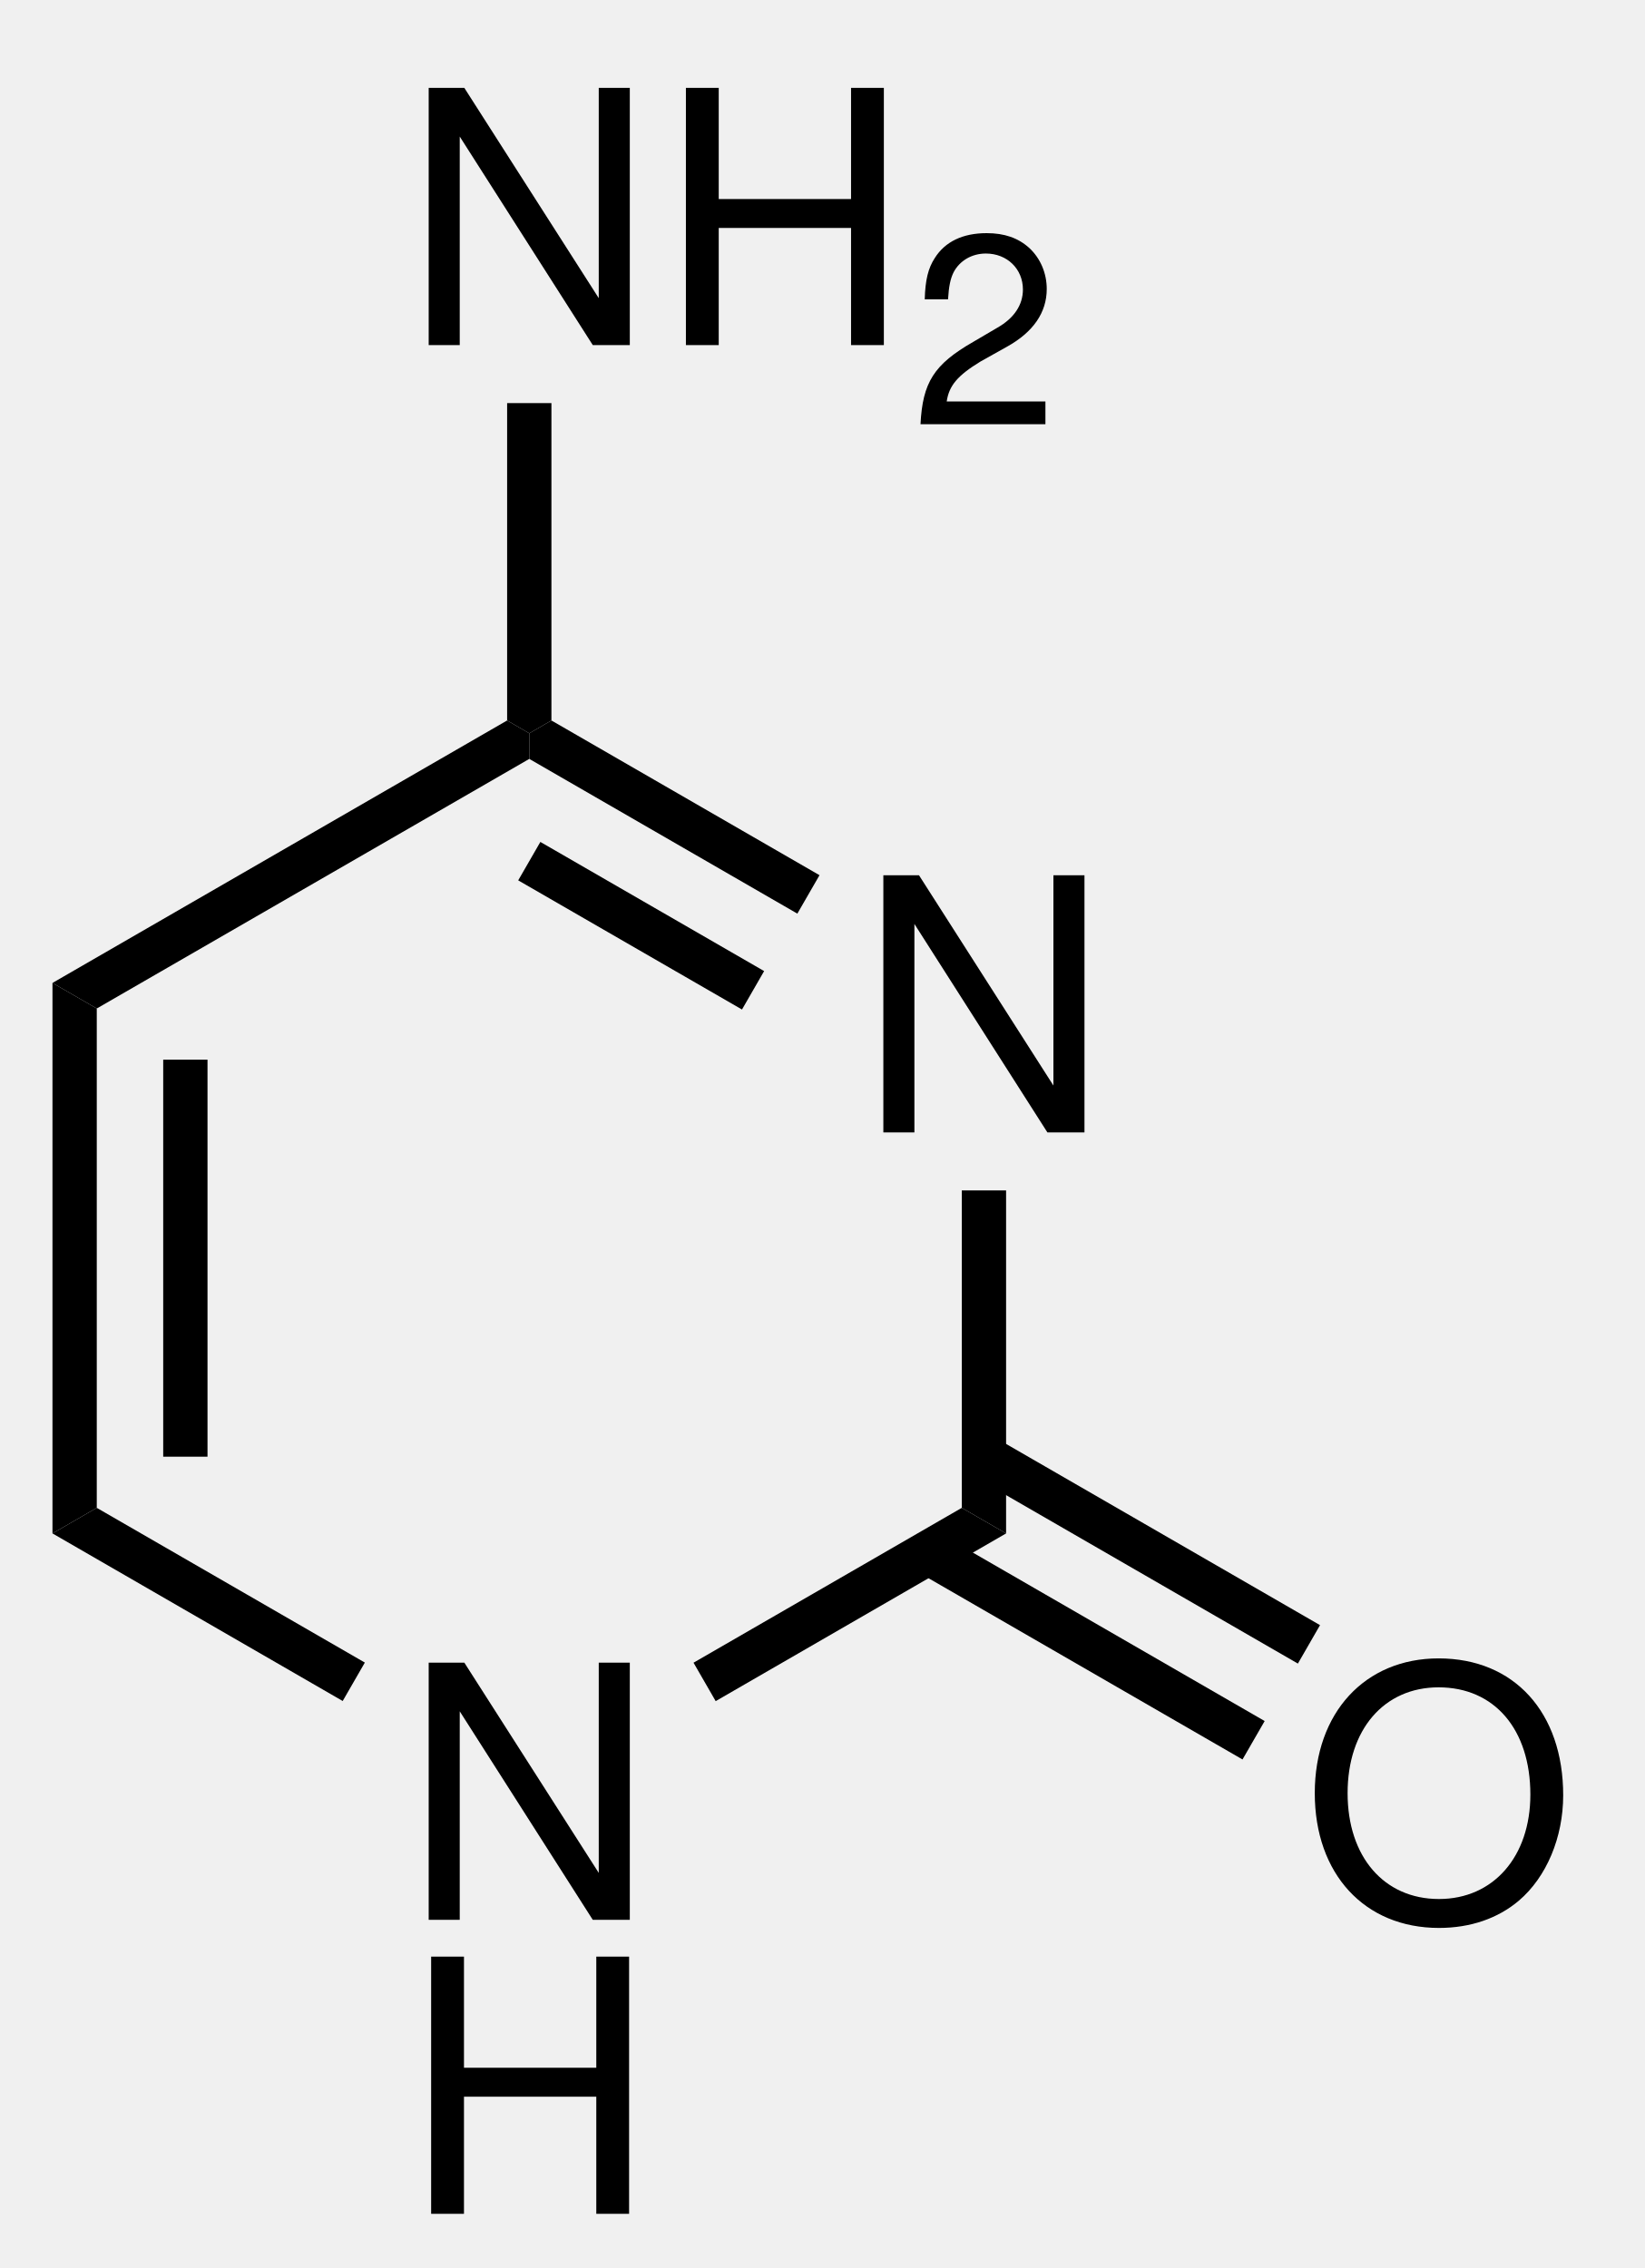
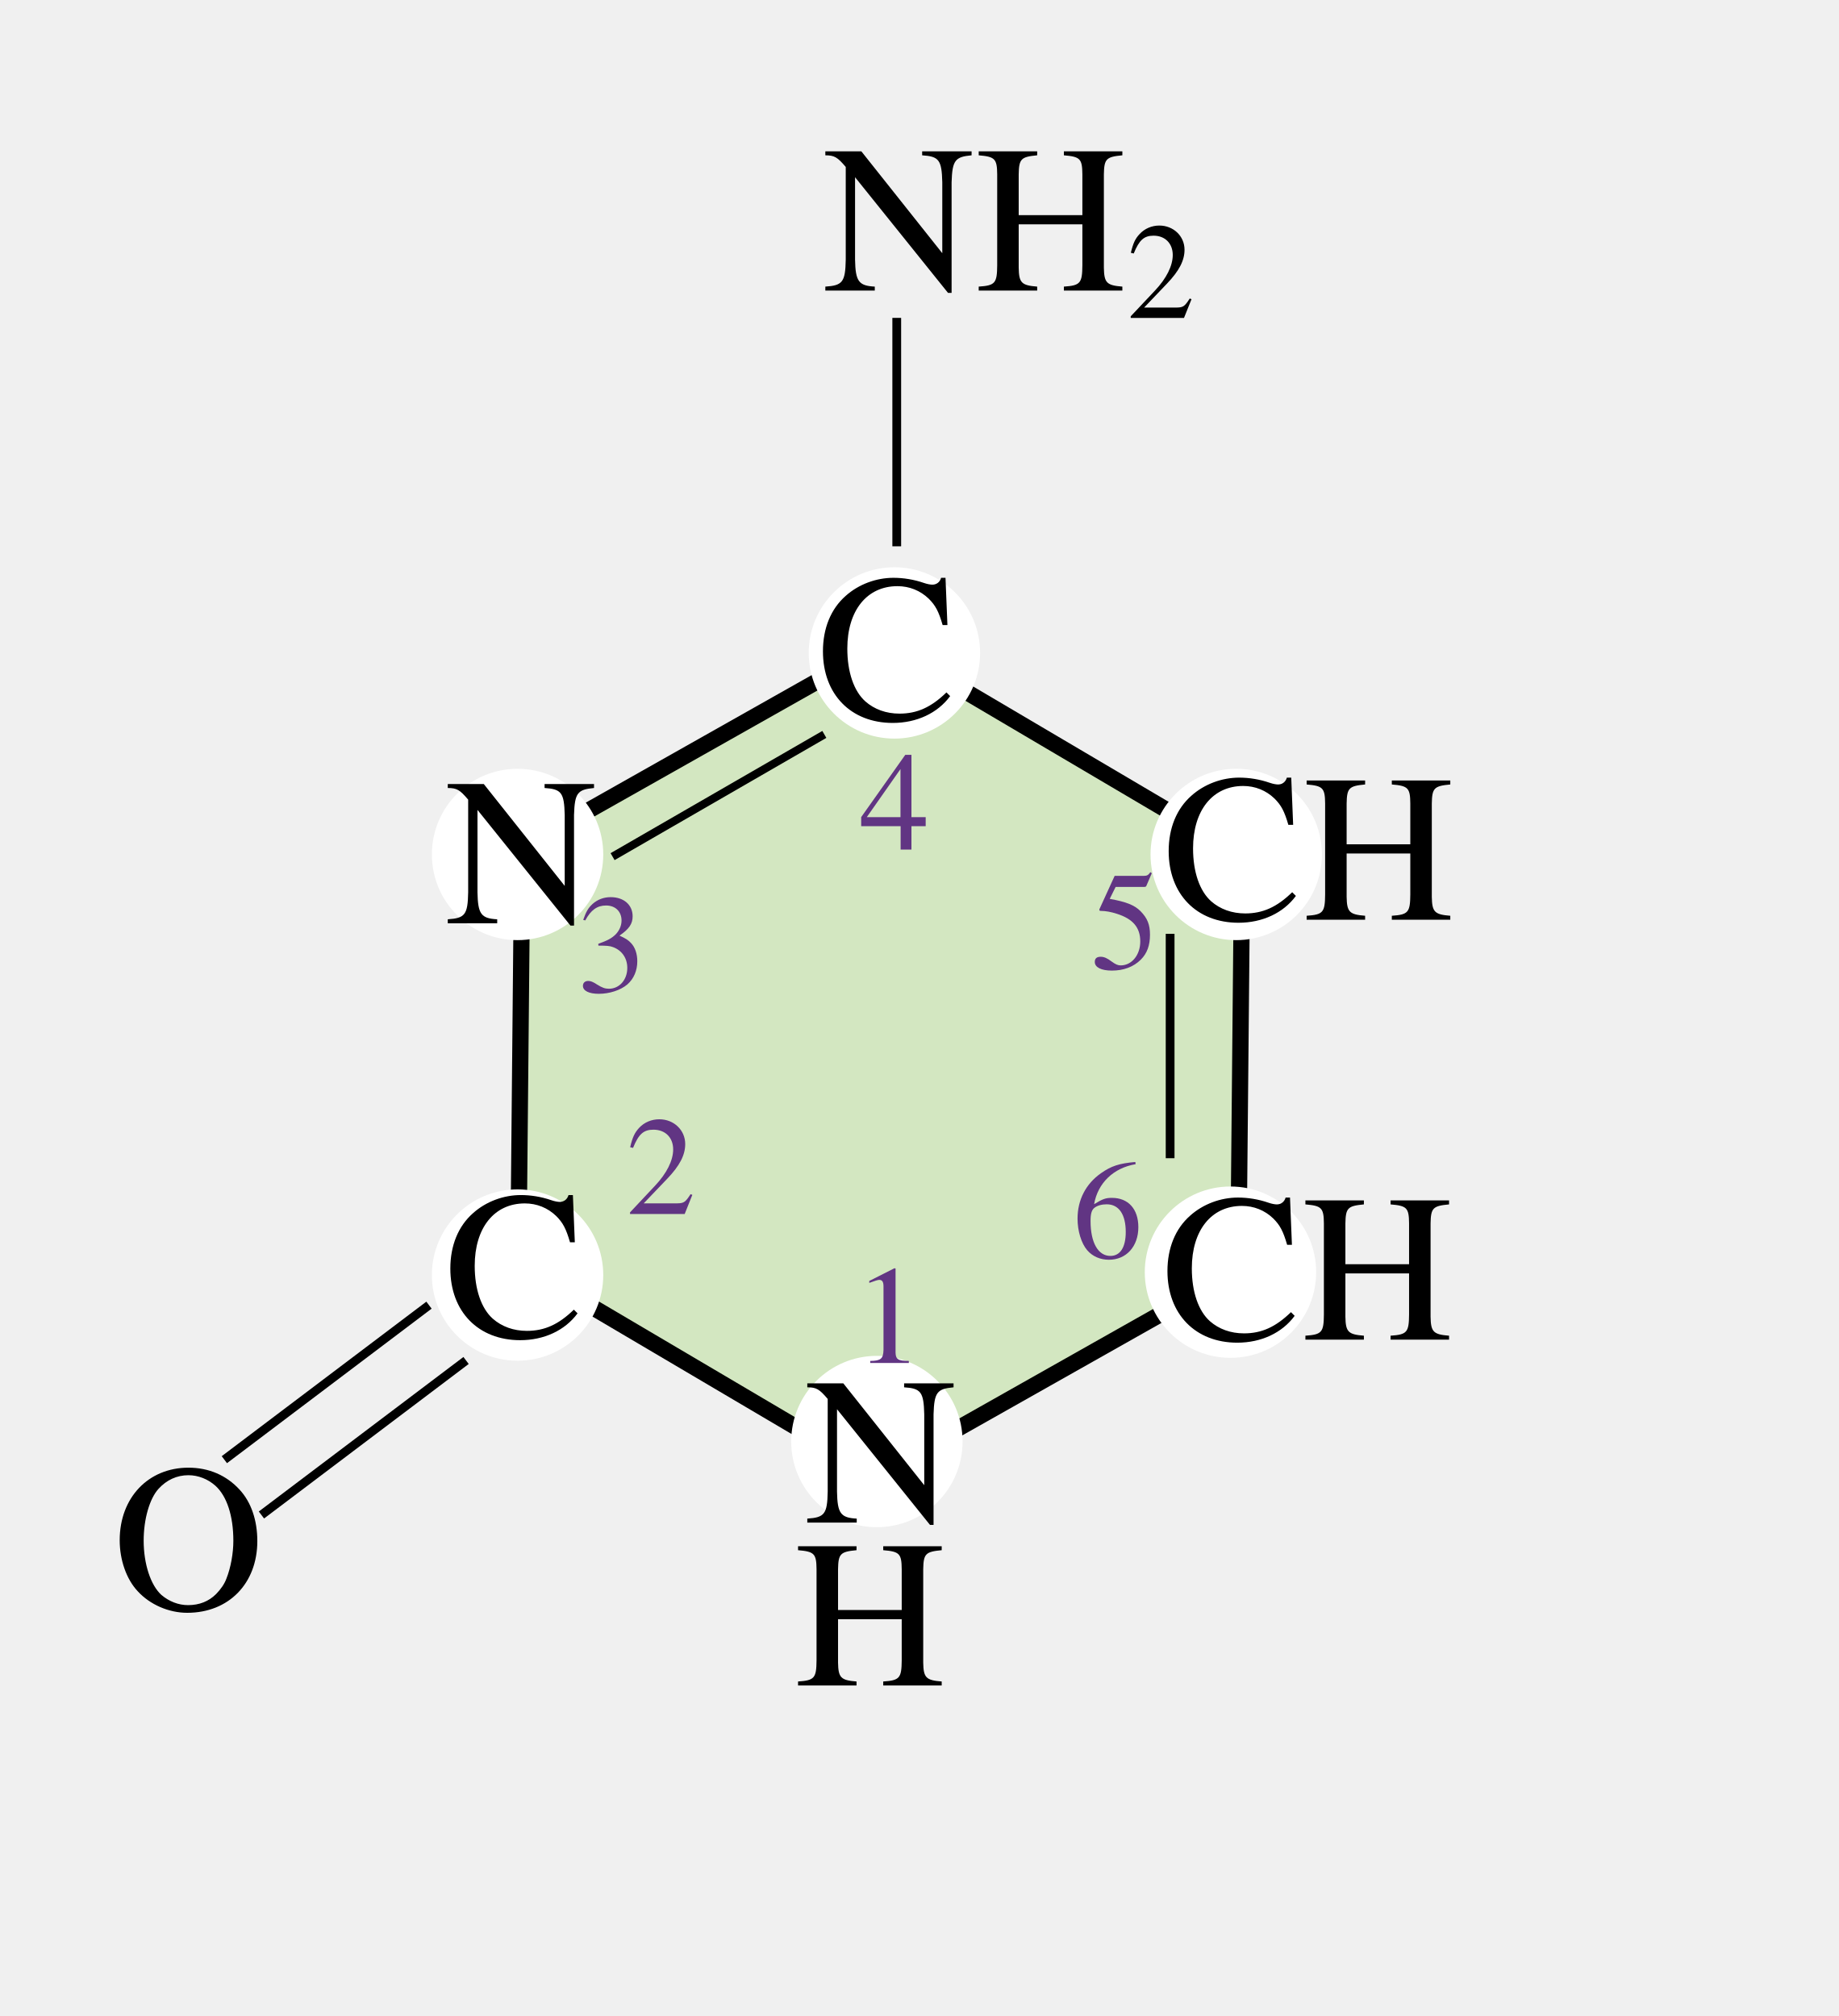
- <svg xmlns="http://www.w3.org/2000/svg" width="87px" height="120px" viewBox="0 0 87 120" style="background-color: #ffffff00" version="1.1">
-   <text x="0" y="0" stroke="none" fill="#000000" transform="matrix(0.0666667 0 0 0.0666667 21.2597 101.578)" font-style="normal" font-weight="normal" font-size="280px" font-family="Helvetica">
- N</text>
-   <text x="0" y="0" stroke="none" fill="#000000" transform="matrix(0.0666667 0 0 0.0666667 21.2597 117.133)" font-style="normal" font-weight="normal" font-size="280px" font-family="Helvetica">
- H</text>
-   <text x="0" y="0" stroke="none" fill="#000000" transform="matrix(0.0666667 0 0 0.0666667 45.3122 59.9178)" font-style="normal" font-weight="normal" font-size="280px" font-family="Helvetica">
- N</text>
-   <path stroke="none" fill="#000000" transform="matrix(0.0666667 0 0 0.0666667 -426 -842.867)" d="M 6466.79,13839.7 L 6431.64,13860 L 6431.64,13423.1 L 6466.79,13443.4 L 6466.79,13839.7 Z " />
-   <path stroke="none" fill="#000000" transform="matrix(0.0666667 0 0 0.0666667 -426 -842.867)" d="M 6554.66,13799.1 L 6519.51,13799.1 L 6519.51,13484 L 6554.66,13484 L 6554.66,13799.1 Z " />
-   <path stroke="none" fill="#000000" transform="matrix(0.0666667 0 0 0.0666667 -426 -842.867)" d="M 6679.51,13962.5 L 6661.94,13993 L 6431.64,13860 L 6466.79,13839.7 L 6679.51,13962.5 Z " />
-   <path stroke="none" fill="#000000" transform="matrix(0.0666667 0 0 0.0666667 -426 -842.867)" d="M 7153.21,13839.7 L 7188.36,13860 L 6957.91,13993.1 L 6940.33,13962.6 L 7153.21,13839.7 Z " />
-   <path stroke="none" fill="#000000" transform="matrix(0.0666667 0 0 0.0666667 -426 -842.867)" d="M 7153.21,13587.8 L 7188.36,13587.8 L 7188.36,13860 L 7153.21,13839.7 L 7153.21,13587.8 Z " />
-   <path stroke="none" fill="#000000" transform="matrix(0.0666667 0 0 0.0666667 -426 -842.867)" d="M 6810,13245.3 L 6810,13225 L 6827.57,13214.8 L 7040.3,13337.6 L 7022.72,13368.1 L 6810,13245.3 Z " />
-   <path stroke="none" fill="#000000" transform="matrix(0.0666667 0 0 0.0666667 -426 -842.867)" d="M 6801.21,13341.7 L 6818.79,13311.2 L 6996.36,13413.7 L 6978.79,13444.2 L 6801.21,13341.7 Z " />
-   <path stroke="none" fill="#000000" transform="matrix(0.0666667 0 0 0.0666667 -426 -842.867)" d="M 6466.79,13443.4 L 6431.64,13423.1 L 6792.42,13214.8 L 6810,13225 L 6810,13245.3 L 6466.79,13443.4 Z " />
-   <text x="0" y="0" stroke="none" fill="#000000" transform="matrix(0.0666667 0 0 0.0666667 21.2597 18.2578)" font-style="normal" font-weight="normal" font-size="280px" font-family="Helvetica">
- NH</text>
-   <text x="0" y="0" stroke="none" fill="#000000" transform="matrix(0.0666667 0 0 0.0666667 48.2207 22.4578)" font-style="normal" font-weight="normal" font-size="210px" font-family="Helvetica">
- 2</text>
-   <path stroke="none" fill="#000000" transform="matrix(0.0666667 0 0 0.0666667 -426 -842.867)" d="M 6792.42,12962.9 L 6827.57,12962.9 L 6827.57,13214.8 L 6810,13225 L 6792.42,13214.8 L 6792.42,12962.9 Z " />
-   <text x="0" y="0" stroke="none" fill="#000000" transform="matrix(0.0666667 0 0 0.0666667 68.845 101.578)" font-style="normal" font-weight="normal" font-size="280px" font-family="Helvetica">
- O</text>
-   <path stroke="none" fill="#000000" transform="matrix(0.0666667 0 0 0.0666667 -426 -842.867)" d="M 7437.48,13932.8 L 7419.91,13963.3 L 7162,13814.4 L 7179.57,13783.9 L 7437.48,13932.8 Z " />
-   <path stroke="none" fill="#000000" transform="matrix(0.0666667 0 0 0.0666667 -426 -842.867)" d="M 7393.55,14008.9 L 7375.97,14039.4 L 7118.06,13890.5 L 7135.64,13860 L 7393.55,14008.9 Z " />
+ <svg xmlns="http://www.w3.org/2000/svg" version="1.1" id="Слой_1" x="0px" y="0px" viewBox="0 0 229.2 251.4" style="enable-background:new 0 0 229.2 251.4;" xml:space="preserve">
+   <defs id="defs11" />
+   <g id="g90" transform="matrix(1.092654,0,0,1.092654,190.5632,256.9861)">
+     <path style="fill:#d3e7c1;fill-opacity:1;stroke:#000000;stroke-width:1.89;stroke-linecap:round;stroke-linejoin:round" id="path12-0" d="M 91.452,110.133 103.966,156.836 69.777,191.025 23.074,178.511 10.56,131.808 44.749,97.619 Z" transform="matrix(0.9450871,0.2628562,-0.2628562,0.9450871,-90.14388,-265.7791)" />
+     <circle style="fill:#ffffff;fill-opacity:1;stroke:none;stroke-width:1.89;stroke-linecap:round;stroke-linejoin:round" id="circle69-6" cx="-33.349" cy="-137.676" r="9.777" />
+     <circle style="fill:#ffffff;fill-opacity:1;stroke:none;stroke-width:1.89;stroke-linecap:round;stroke-linejoin:round" id="circle69-1" cx="-34.005" cy="-90.004" r="9.777" />
+     <circle style="fill:#ffffff;fill-opacity:1;stroke:none;stroke-width:1.89;stroke-linecap:round;stroke-linejoin:round" id="circle69-68" cx="-74.349" cy="-70.676" r="9.777" />
+     <circle style="fill:#ffffff;fill-opacity:1;stroke:none;stroke-width:1.89;stroke-linecap:round;stroke-linejoin:round" id="circle69-66" cx="-115.349" cy="-89.676" r="9.777" />
+     <circle style="fill:#ffffff;fill-opacity:1;stroke:none;stroke-width:1.89;stroke-linecap:round;stroke-linejoin:round" id="circle69-7" cx="-115.349" cy="-137.676" r="9.777" />
+     <circle style="fill:#ffffff;fill-opacity:1;stroke:none;stroke-width:1.89;stroke-linecap:round;stroke-linejoin:round" id="circle69-5" cx="-72.349" cy="-160.676" r="9.777" />
+     <text xml:space="preserve" style="font-size:24px;line-height:1.25;font-family:'Cascadia Code';-inkscape-font-specification:'Cascadia Code';stroke-width:1.788" x="-123.593" y="-129.822" id="text12-5">
+       <tspan id="tspan12-3" x="-123.593" y="-129.822" style="font-style:normal;font-variant:normal;font-weight:normal;font-stretch:normal;font-size:24px;font-family:Times;-inkscape-font-specification:Times;stroke-width:1.788">N</tspan>
+     </text>
+     <text xml:space="preserve" style="font-size:16px;line-height:1.25;font-family:'Cascadia Code';-inkscape-font-specification:'Cascadia Code';stroke-width:1.788" x="-108.58" y="-121.991" id="text12-5-4">
+       <tspan id="tspan12-3-5" x="-108.58" y="-121.991" style="font-style:normal;font-variant:normal;font-weight:normal;font-stretch:normal;font-size:16px;font-family:Times;-inkscape-font-specification:Times;fill:#613583;stroke-width:1.788">3</tspan>
+     </text>
+     <text xml:space="preserve" style="font-size:16px;line-height:1.25;font-family:'Cascadia Code';-inkscape-font-specification:'Cascadia Code';stroke-width:1.788" x="-76.33" y="-138.237" id="text12-5-4-1">
+       <tspan id="tspan12-3-5-1" x="-76.33" y="-138.237" style="font-style:normal;font-variant:normal;font-weight:normal;font-stretch:normal;font-size:16px;font-family:Times;-inkscape-font-specification:Times;fill:#613583;stroke-width:1.788">4</tspan>
+     </text>
+     <text xml:space="preserve" style="font-size:16px;line-height:1.25;font-family:'Cascadia Code';-inkscape-font-specification:'Cascadia Code';stroke-width:1.788" x="-50.001" y="-124.641" id="text12-5-4-0">
+       <tspan id="tspan12-3-5-7" x="-50.001" y="-124.641" style="font-style:normal;font-variant:normal;font-weight:normal;font-stretch:normal;font-size:16px;font-family:Times;-inkscape-font-specification:Times;fill:#613583;stroke-width:1.788">5</tspan>
+     </text>
+     <text xml:space="preserve" style="font-size:16px;line-height:1.25;font-family:'Cascadia Code';-inkscape-font-specification:'Cascadia Code';stroke-width:1.788" x="-52.001" y="-91.641" id="text12-5-4-15">
+       <tspan id="tspan12-3-5-0" x="-52.001" y="-91.641" style="font-style:normal;font-variant:normal;font-weight:normal;font-stretch:normal;font-size:16px;font-family:Times;-inkscape-font-specification:Times;fill:#613583;stroke-width:1.788">6</tspan>
+     </text>
+     <text xml:space="preserve" style="font-size:16px;line-height:1.25;font-family:'Cascadia Code';-inkscape-font-specification:'Cascadia Code';stroke-width:1.788" x="-77.001" y="-79.641" id="text12-5-4-7">
+       <tspan id="tspan12-3-5-01" x="-77.001" y="-79.641" style="font-style:normal;font-variant:normal;font-weight:normal;font-stretch:normal;font-size:16px;font-family:Times;-inkscape-font-specification:Times;fill:#613583;stroke-width:1.788">1</tspan>
+     </text>
+     <text xml:space="preserve" style="font-size:16px;line-height:1.25;font-family:'Cascadia Code';-inkscape-font-specification:'Cascadia Code';stroke-width:1.788" x="-103.001" y="-96.641" id="text12-5-4-2">
+       <tspan id="tspan12-3-5-06" x="-103.001" y="-96.641" style="font-style:normal;font-variant:normal;font-weight:normal;font-stretch:normal;font-size:16px;font-family:Times;-inkscape-font-specification:Times;fill:#613583;stroke-width:1.788">2</tspan>
+     </text>
+     <text xml:space="preserve" style="font-size:24px;line-height:1.25;font-family:'Cascadia Code';-inkscape-font-specification:'Cascadia Code';stroke-width:1.788" x="-82.571" y="-61.426" id="text12-5-7">
+       <tspan id="tspan12-3-4" x="-82.571" y="-61.426" style="font-style:normal;font-variant:normal;font-weight:normal;font-stretch:normal;font-size:24px;font-family:Times;-inkscape-font-specification:Times;stroke-width:1.788">N</tspan>
+     </text>
+     <text xml:space="preserve" style="font-size:24px;line-height:1.25;font-family:'Cascadia Code';-inkscape-font-specification:'Cascadia Code';stroke-width:1.788" x="-83.795" y="-42.834" id="text12-5-7-7">
+       <tspan id="tspan12-3-4-4" x="-83.795" y="-42.834" style="font-style:normal;font-variant:normal;font-weight:normal;font-stretch:normal;font-size:24px;font-family:Times;-inkscape-font-specification:Times;stroke-width:1.788">H</tspan>
+     </text>
+     <text xml:space="preserve" style="font-size:24px;line-height:1.25;font-family:'Cascadia Code';-inkscape-font-specification:'Cascadia Code';stroke-width:1.788" x="-81.174" y="-153.029" id="text12-5-3">
+       <tspan id="tspan12-3-0" x="-81.174" y="-153.029" style="font-style:normal;font-variant:normal;font-weight:normal;font-stretch:normal;font-size:24px;font-family:Times;-inkscape-font-specification:Times;stroke-width:1.788">C</tspan>
+     </text>
+     <text xml:space="preserve" style="font-size:24px;line-height:1.25;font-family:'Cascadia Code';-inkscape-font-specification:'Cascadia Code';stroke-width:1.788" x="-80.513" y="-202.029" id="text12-86">
+       <tspan id="tspan12-53" x="-80.513" y="-202.029" style="font-style:normal;font-variant:normal;font-weight:normal;font-stretch:normal;font-size:24px;font-family:Times;-inkscape-font-specification:Times;stroke-width:1.788">NH<tspan style="font-size:65%;baseline-shift:sub" id="tspan1">2</tspan>
+       </tspan>
+     </text>
+     <text xml:space="preserve" style="font-size:24px;line-height:1.25;font-family:'Cascadia Code';-inkscape-font-specification:'Cascadia Code';stroke-width:1.788" x="-161.557" y="-51.473" id="text12-86-4">
+       <tspan id="tspan12-53-5" x="-161.557" y="-51.473" style="font-style:normal;font-variant:normal;font-weight:normal;font-stretch:normal;font-size:24px;font-family:Times;-inkscape-font-specification:Times;stroke-width:1.788">O</tspan>
+     </text>
+     <text xml:space="preserve" style="font-size:24px;line-height:1.25;font-family:'Cascadia Code';-inkscape-font-specification:'Cascadia Code';stroke-width:1.788" x="-123.69" y="-82.585" id="text12-8-9-5">
+       <tspan id="tspan12-5-5-5" x="-123.69" y="-82.585" style="font-style:normal;font-variant:normal;font-weight:normal;font-stretch:normal;font-size:24px;font-family:Times;-inkscape-font-specification:Times;stroke-width:1.788">C</tspan>
+     </text>
+     <text xml:space="preserve" style="font-size:24px;line-height:1.25;font-family:'Cascadia Code';-inkscape-font-specification:'Cascadia Code';stroke-width:1.788" x="-41.725" y="-130.224" id="text12-8-9-5-1">
+       <tspan id="tspan12-5-5-5-7" x="-41.725" y="-130.224" style="font-style:normal;font-variant:normal;font-weight:normal;font-stretch:normal;font-size:24px;font-family:Times;-inkscape-font-specification:Times;stroke-width:1.788">CH</tspan>
+     </text>
+     <text xml:space="preserve" style="font-size:24px;line-height:1.25;font-family:'Cascadia Code';-inkscape-font-specification:'Cascadia Code';stroke-width:1.788" x="-41.868" y="-82.298" id="text12-8-9-5-1-9">
+       <tspan id="tspan12-5-5-5-7-2" x="-41.868" y="-82.298" style="font-style:normal;font-variant:normal;font-weight:normal;font-stretch:normal;font-size:24px;font-family:Times;-inkscape-font-specification:Times;stroke-width:1.788">CH</tspan>
+     </text>
+     <path style="fill:none;stroke:#000000;stroke-width:1px;stroke-linecap:butt;stroke-linejoin:miter;stroke-opacity:1" d="m -70.764,-126.166 c 0,8.535 0,17.07 0,25.606" id="path15" transform="translate(29.87391,-2.453082)" />
+     <path style="fill:none;stroke:#000000;stroke-width:1px;stroke-linecap:butt;stroke-linejoin:miter;stroke-opacity:1" d="m -101.957,-170.393 c 0,-8.69 0,-17.381 0,-26.071" id="path17" transform="translate(29.87391,-2.453082)" />
+     <path style="fill:none;stroke:#000000;stroke-width:1px;stroke-linecap:butt;stroke-linejoin:miter;stroke-opacity:1" d="m -112.2,-177.172 c 7.783,-5.878 15.566,-11.757 23.349,-17.635" id="path17-7" transform="translate(-32.37387,114.8808)" />
+     <path style="fill:none;stroke:#000000;stroke-width:1px;stroke-linecap:butt;stroke-linejoin:miter;stroke-opacity:1" d="m -112.2,-177.172 c 7.783,-5.878 15.566,-11.757 23.349,-17.635" id="path17-7-8" transform="translate(-36.60439,108.5674)" />
+     <path style="fill:none;stroke:#000000;stroke-width:0.915px;stroke-linecap:butt;stroke-linejoin:miter;stroke-opacity:1" d="m -104.506,-137.428 c 8.054,-4.65 16.107,-9.299 24.161,-13.949" id="path1" />
+   </g>
</svg>
